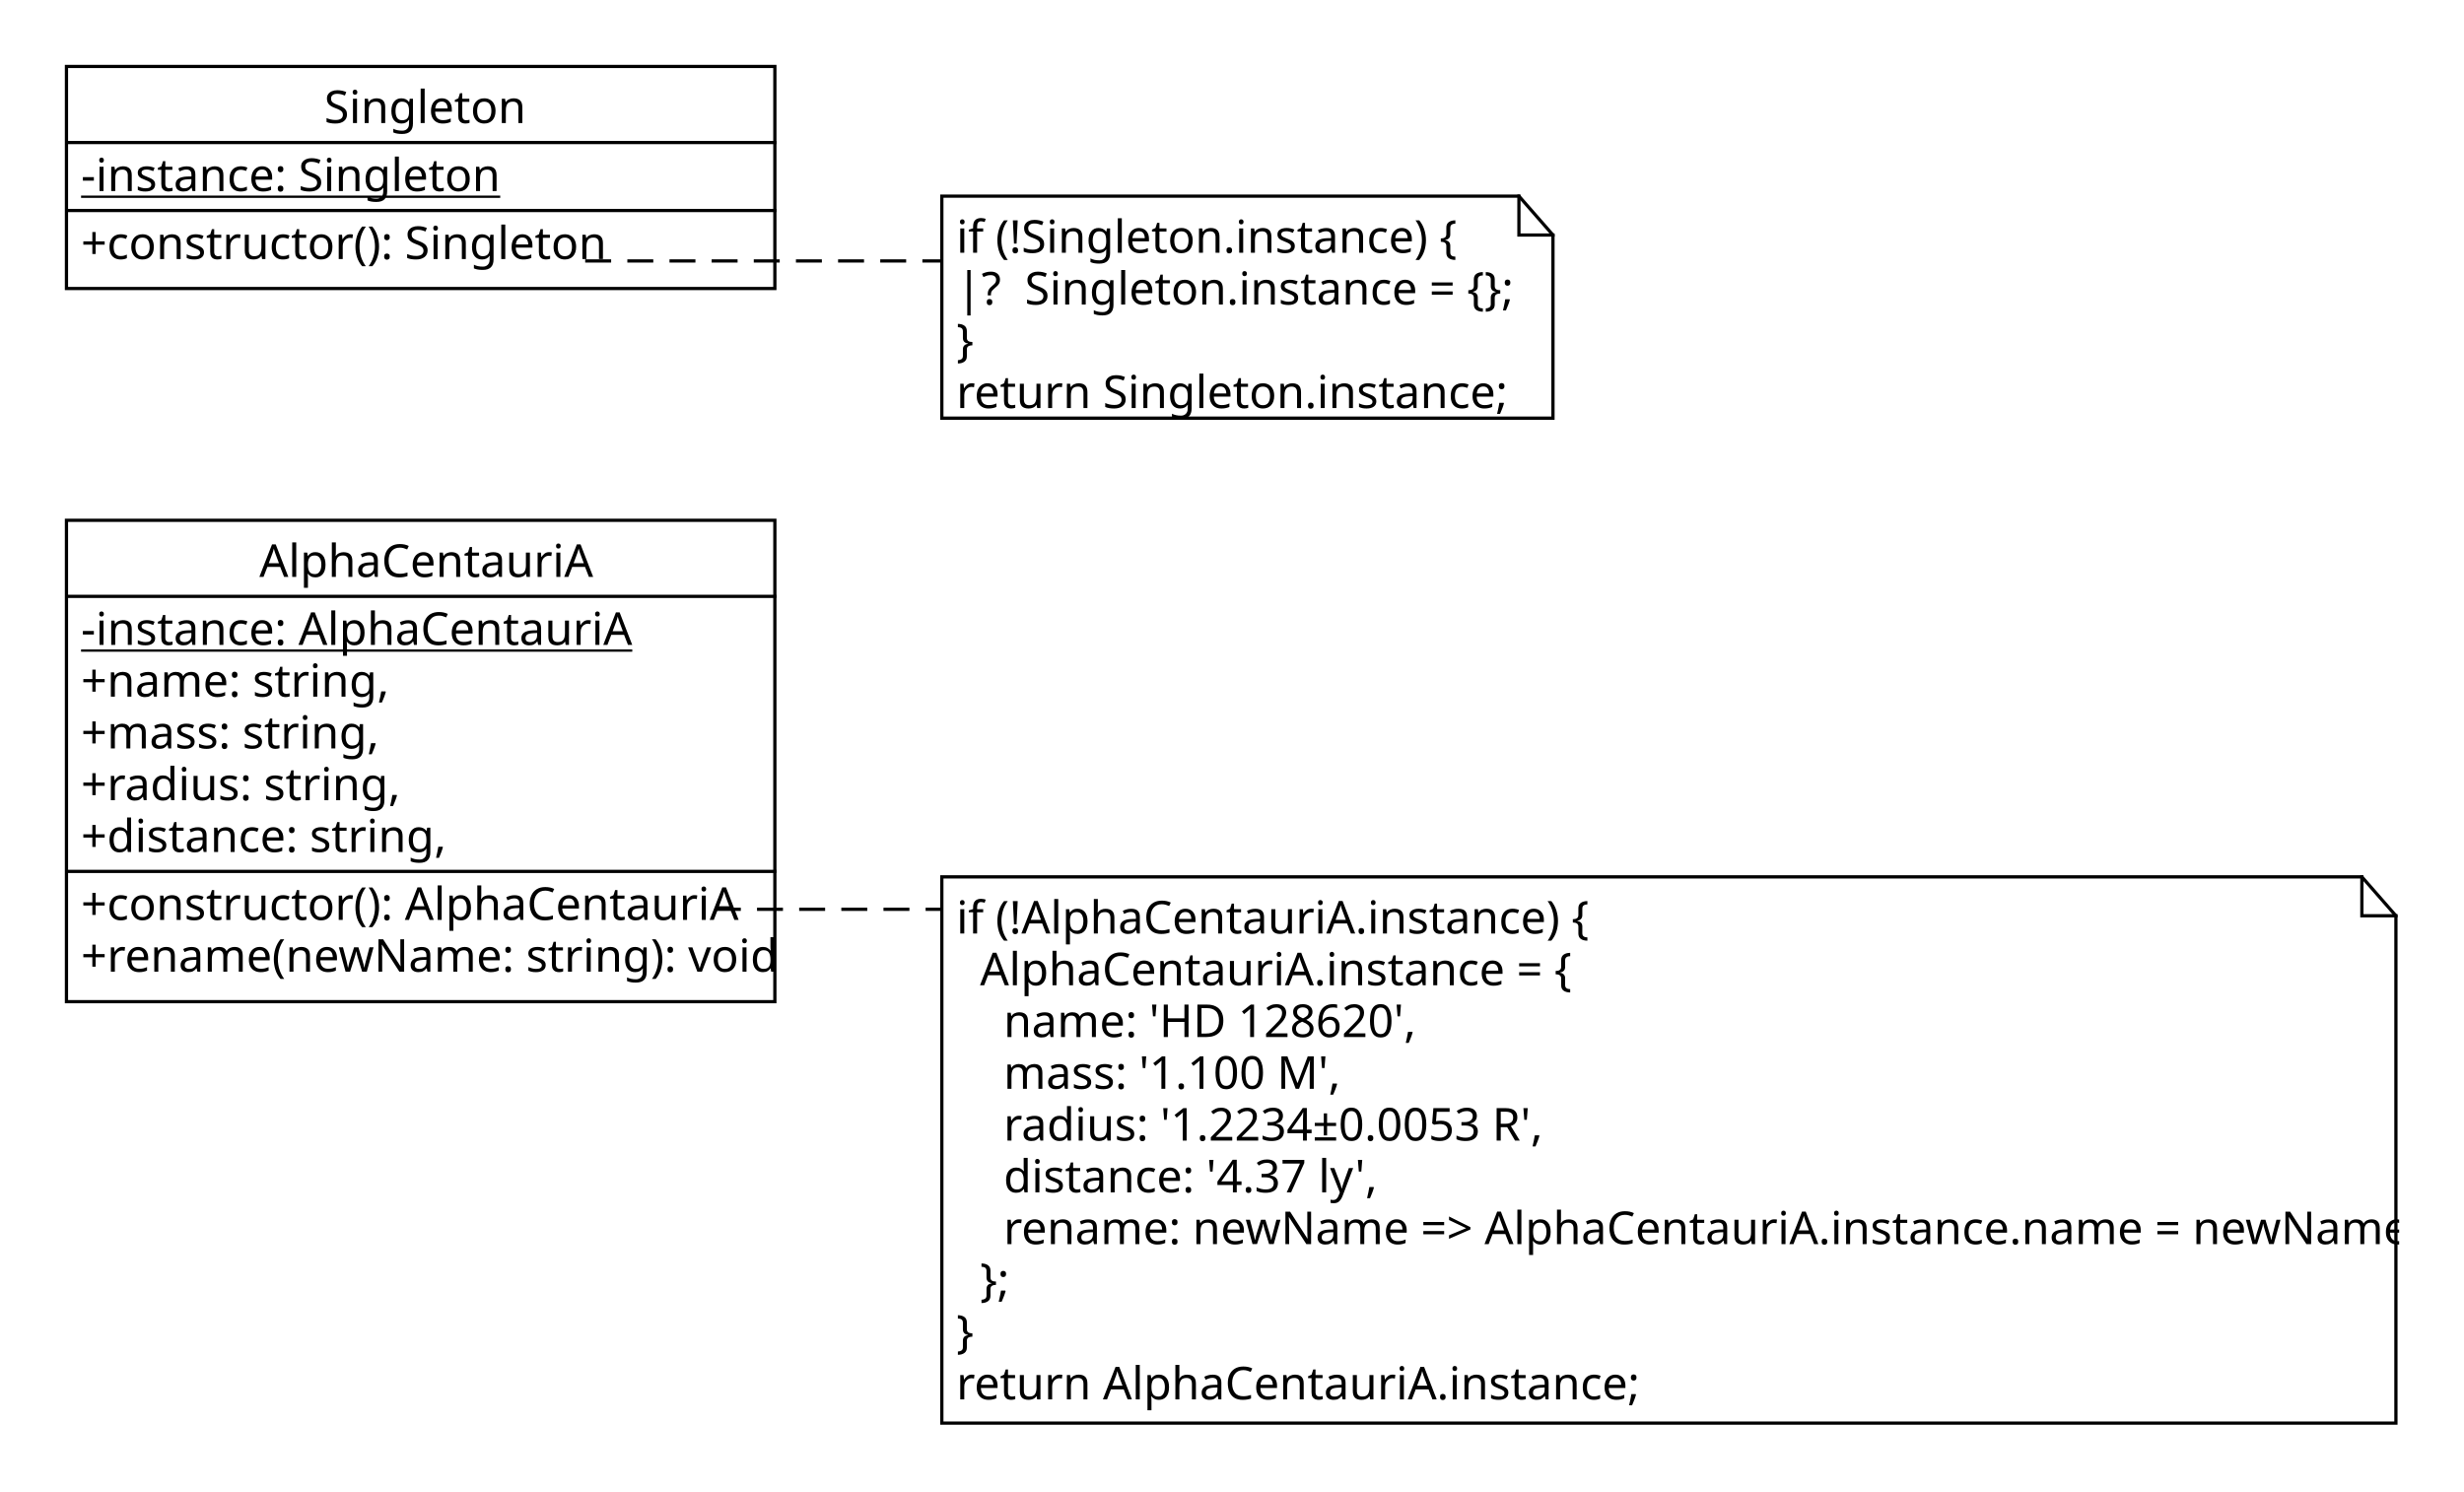
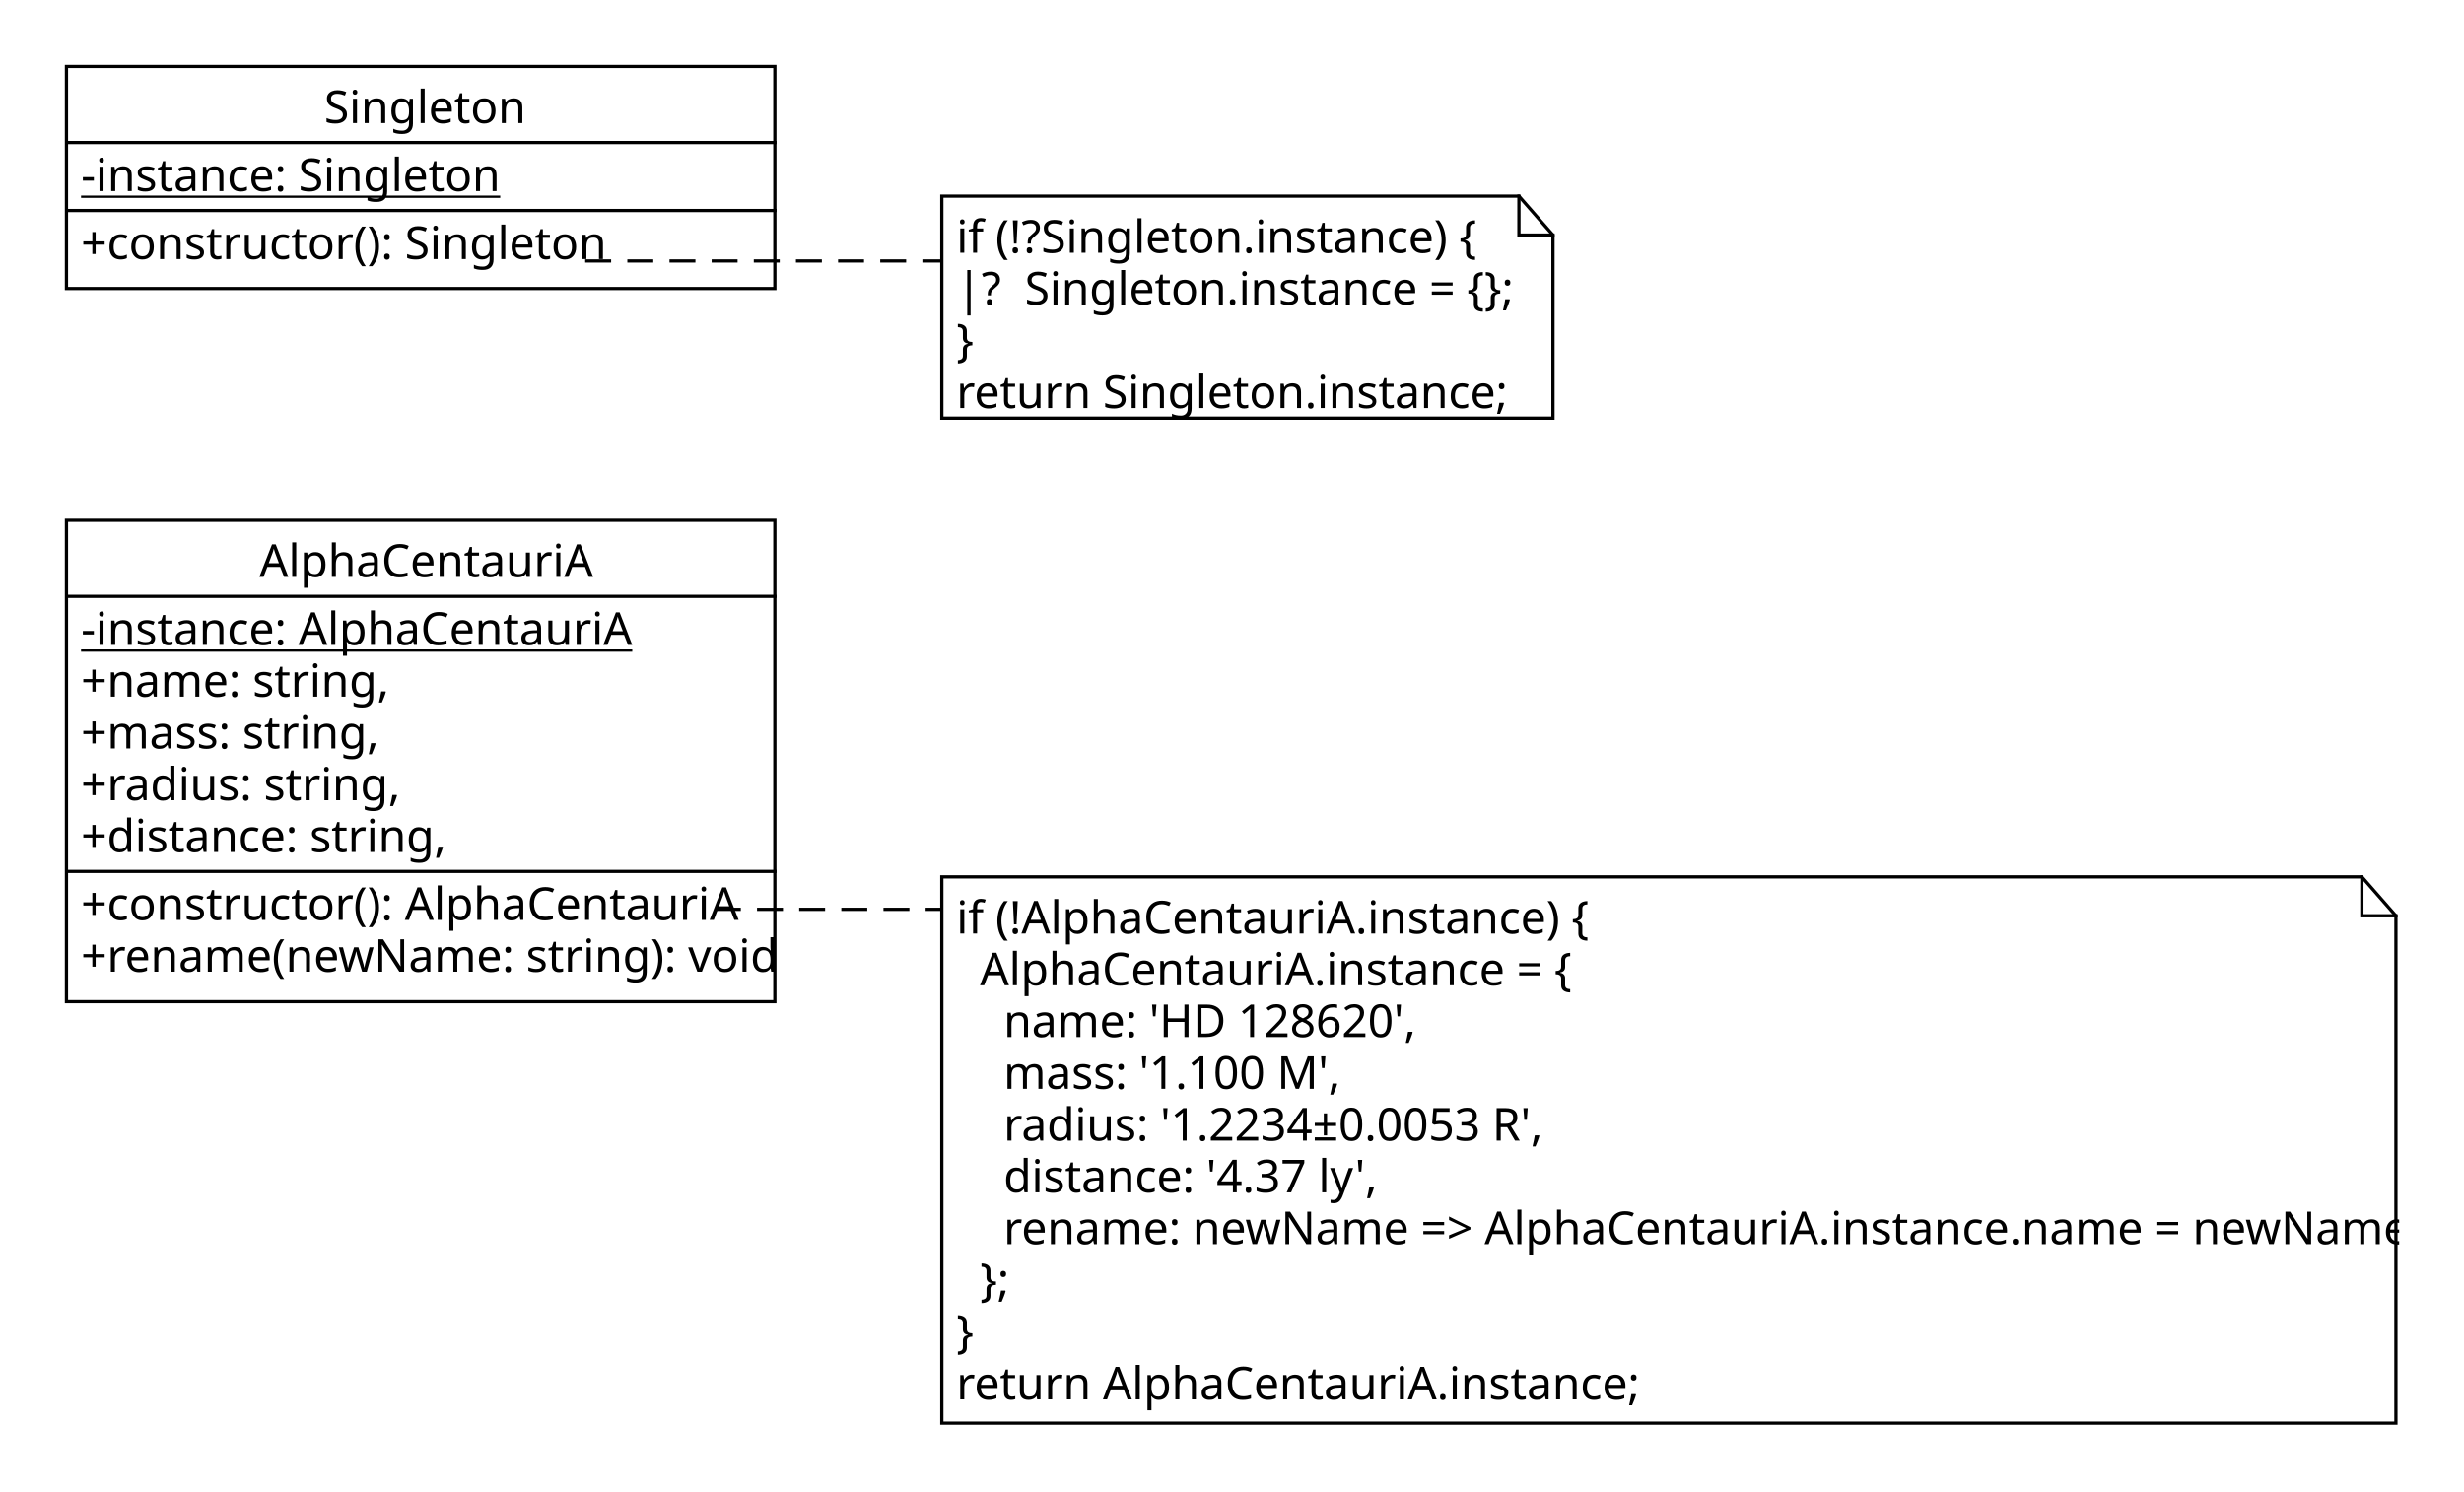
<svg xmlns="http://www.w3.org/2000/svg" fill-opacity="1" color-rendering="auto" color-interpolation="auto" text-rendering="auto" stroke="black" stroke-linecap="square" width="760" stroke-miterlimit="10" shape-rendering="auto" stroke-opacity="1" fill="black" stroke-dasharray="none" font-weight="normal" stroke-width="1" viewBox="190 140 760 460" height="460" font-family="'Dialog'" font-style="normal" stroke-linejoin="miter" font-size="12px" stroke-dashoffset="0" image-rendering="auto">
  <defs id="genericDefs" />
  <g>
    <defs id="defs1">
      <clipPath clipPathUnits="userSpaceOnUse" id="clipPath1">
        <path d="M0 0 L2147483647 0 L2147483647 2147483647 L0 2147483647 L0 0 Z" />
      </clipPath>
      <clipPath clipPathUnits="userSpaceOnUse" id="clipPath2">
        <path d="M0 0 L0 170 L450 170 L450 0 Z" />
      </clipPath>
      <clipPath clipPathUnits="userSpaceOnUse" id="clipPath3">
        <path d="M0 0 L0 70 L190 70 L190 0 Z" />
      </clipPath>
      <clipPath clipPathUnits="userSpaceOnUse" id="clipPath4">
        <path d="M0 0 L0 70 L220 70 L220 0 Z" />
      </clipPath>
      <clipPath clipPathUnits="userSpaceOnUse" id="clipPath5">
        <path d="M0 0 L0 150 L220 150 L220 0 Z" />
      </clipPath>
      <clipPath clipPathUnits="userSpaceOnUse" id="clipPath6">
        <path d="M0 0 L0 30 L100 30 L100 0 Z" />
      </clipPath>
      <clipPath clipPathUnits="userSpaceOnUse" id="clipPath7">
        <path d="M0 0 L0 30 L140 30 L140 0 Z" />
      </clipPath>
    </defs>
    <g fill="rgb(255,255,255)" fill-opacity="0" transform="translate(480,410)" stroke-opacity="0" stroke="rgb(255,255,255)">
      <path d="M0.5 0.5 L438.5 0.5 L449 12.5 L449 169 L0.5 169 Z" stroke="none" clip-path="url(#clipPath2)" />
    </g>
    <g transform="translate(480,410)">
      <path fill="none" d="M0.5 0.5 L438.5 0.5 L449 12.5 L449 169 L0.5 169 Z" clip-path="url(#clipPath2)" />
      <path fill="none" d="M438.5 0.5 L438.5 12.5 L449 12.5" clip-path="url(#clipPath2)" />
      <text x="5" font-size="14px" y="17.969" clip-path="url(#clipPath2)" font-family="sans-serif" stroke="none" xml:space="preserve">if (!AlphaCentauriA.instance) {</text>
      <text x="5" font-size="14px" y="33.938" clip-path="url(#clipPath2)" font-family="sans-serif" stroke="none" xml:space="preserve">  AlphaCentauriA.instance = {</text>
      <text x="5" font-size="14px" y="49.906" clip-path="url(#clipPath2)" font-family="sans-serif" stroke="none" xml:space="preserve">    name: 'HD 128620',</text>
      <text x="5" font-size="14px" y="65.875" clip-path="url(#clipPath2)" font-family="sans-serif" stroke="none" xml:space="preserve">    mass: '1.100 M',</text>
      <text x="5" font-size="14px" y="81.844" clip-path="url(#clipPath2)" font-family="sans-serif" stroke="none" xml:space="preserve">    radius: '1.2234±0.0053 R',</text>
      <text x="5" font-size="14px" y="97.812" clip-path="url(#clipPath2)" font-family="sans-serif" stroke="none" xml:space="preserve">    distance:	'4.37 ly',</text>
      <text x="5" font-size="14px" y="113.781" clip-path="url(#clipPath2)" font-family="sans-serif" stroke="none" xml:space="preserve">    rename: newName =&gt; AlphaCentauriA.instance.name = newName,</text>
      <text x="5" font-size="14px" y="129.75" clip-path="url(#clipPath2)" font-family="sans-serif" stroke="none" xml:space="preserve">  };</text>
      <text x="5" font-size="14px" y="145.719" clip-path="url(#clipPath2)" font-family="sans-serif" stroke="none" xml:space="preserve">}</text>
      <text x="5" font-size="14px" y="161.688" clip-path="url(#clipPath2)" font-family="sans-serif" stroke="none" xml:space="preserve">return AlphaCentauriA.instance;</text>
    </g>
    <g fill="rgb(255,255,255)" fill-opacity="0" transform="translate(480,200)" stroke-opacity="0" stroke="rgb(255,255,255)">
      <path d="M0.5 0.5 L178.5 0.5 L189 12.5 L189 69 L0.5 69 Z" stroke="none" clip-path="url(#clipPath3)" />
    </g>
    <g transform="translate(480,200)">
      <path fill="none" d="M0.5 0.5 L178.5 0.5 L189 12.5 L189 69 L0.5 69 Z" clip-path="url(#clipPath3)" />
      <path fill="none" d="M178.5 0.5 L178.5 12.5 L189 12.5" clip-path="url(#clipPath3)" />
-       <text x="5" font-size="14px" y="17.969" clip-path="url(#clipPath3)" font-family="sans-serif" stroke="none" xml:space="preserve">if (!Singleton.instance) {</text>
+       <text x="5" font-size="14px" y="17.969" clip-path="url(#clipPath3)" font-family="sans-serif" stroke="none" xml:space="preserve">if (!?Singleton.instance) {</text>
      <text x="5" font-size="14px" y="33.938" clip-path="url(#clipPath3)" font-family="sans-serif" stroke="none" xml:space="preserve">|?  Singleton.instance = {};</text>
      <text x="5" font-size="14px" y="49.906" clip-path="url(#clipPath3)" font-family="sans-serif" stroke="none" xml:space="preserve">}</text>
      <text x="5" font-size="14px" y="65.875" clip-path="url(#clipPath3)" font-family="sans-serif" stroke="none" xml:space="preserve">return Singleton.instance;</text>
    </g>
    <g fill="rgb(255,255,255)" fill-opacity="0" transform="translate(210,160)" stroke-opacity="0" stroke="rgb(255,255,255)">
      <rect x="0.5" width="218.5" height="68.5" y="0.5" clip-path="url(#clipPath4)" stroke="none" />
    </g>
    <g transform="translate(210,160)">
      <rect fill="none" x="0.5" width="218.5" height="68.5" y="0.5" clip-path="url(#clipPath4)" />
      <text x="80" font-size="14px" y="17.969" clip-path="url(#clipPath4)" font-family="sans-serif" stroke="none" xml:space="preserve">Singleton</text>
      <path fill="none" d="M1 23.969 L219 23.969" clip-path="url(#clipPath4)" />
      <text x="5" font-size="14px" y="38.938" text-decoration="underline" clip-path="url(#clipPath4)" font-family="sans-serif" stroke="none" xml:space="preserve">-instance: Singleton</text>
      <path fill="none" d="M1 44.938 L219 44.938" clip-path="url(#clipPath4)" />
      <text x="5" font-size="14px" y="59.906" clip-path="url(#clipPath4)" font-family="sans-serif" stroke="none" xml:space="preserve">+constructor(): Singleton</text>
    </g>
    <g fill="rgb(255,255,255)" fill-opacity="0" transform="translate(210,300)" stroke-opacity="0" stroke="rgb(255,255,255)">
      <rect x="0.5" width="218.5" height="148.5" y="0.5" clip-path="url(#clipPath5)" stroke="none" />
    </g>
    <g transform="translate(210,300)">
      <rect fill="none" x="0.5" width="218.5" height="148.5" y="0.5" clip-path="url(#clipPath5)" />
      <text x="60" font-size="14px" y="17.969" clip-path="url(#clipPath5)" font-family="sans-serif" stroke="none" xml:space="preserve">AlphaCentauriA</text>
      <path fill="none" d="M1 23.969 L219 23.969" clip-path="url(#clipPath5)" />
      <text x="5" font-size="14px" y="38.938" text-decoration="underline" clip-path="url(#clipPath5)" font-family="sans-serif" stroke="none" xml:space="preserve">-instance: AlphaCentauriA</text>
      <text x="5" font-size="14px" y="54.906" clip-path="url(#clipPath5)" font-family="sans-serif" stroke="none" xml:space="preserve">+name: string,</text>
      <text x="5" font-size="14px" y="70.875" clip-path="url(#clipPath5)" font-family="sans-serif" stroke="none" xml:space="preserve">+mass: string,</text>
      <text x="5" font-size="14px" y="86.844" clip-path="url(#clipPath5)" font-family="sans-serif" stroke="none" xml:space="preserve">+radius: string,</text>
      <text x="5" font-size="14px" y="102.812" clip-path="url(#clipPath5)" font-family="sans-serif" stroke="none" xml:space="preserve">+distance: string,</text>
      <path fill="none" d="M1 108.812 L219 108.812" clip-path="url(#clipPath5)" />
      <text x="5" font-size="14px" y="123.781" clip-path="url(#clipPath5)" font-family="sans-serif" stroke="none" xml:space="preserve">+constructor(): AlphaCentauriA</text>
      <text x="5" font-size="14px" y="139.75" clip-path="url(#clipPath5)" font-family="sans-serif" stroke="none" xml:space="preserve">+rename(newName: string): void</text>
    </g>
    <g stroke-dasharray="8,5" stroke-miterlimit="5" transform="translate(400,410)" stroke-linecap="butt">
      <path fill="none" d="M10.5 10.5 L80.5 10.5" clip-path="url(#clipPath6)" />
    </g>
    <g stroke-dasharray="8,5" stroke-miterlimit="5" transform="translate(360,210)" stroke-linecap="butt">
      <path fill="none" d="M10.5 10.5 L120.5 10.5" clip-path="url(#clipPath7)" />
    </g>
  </g>
</svg>
